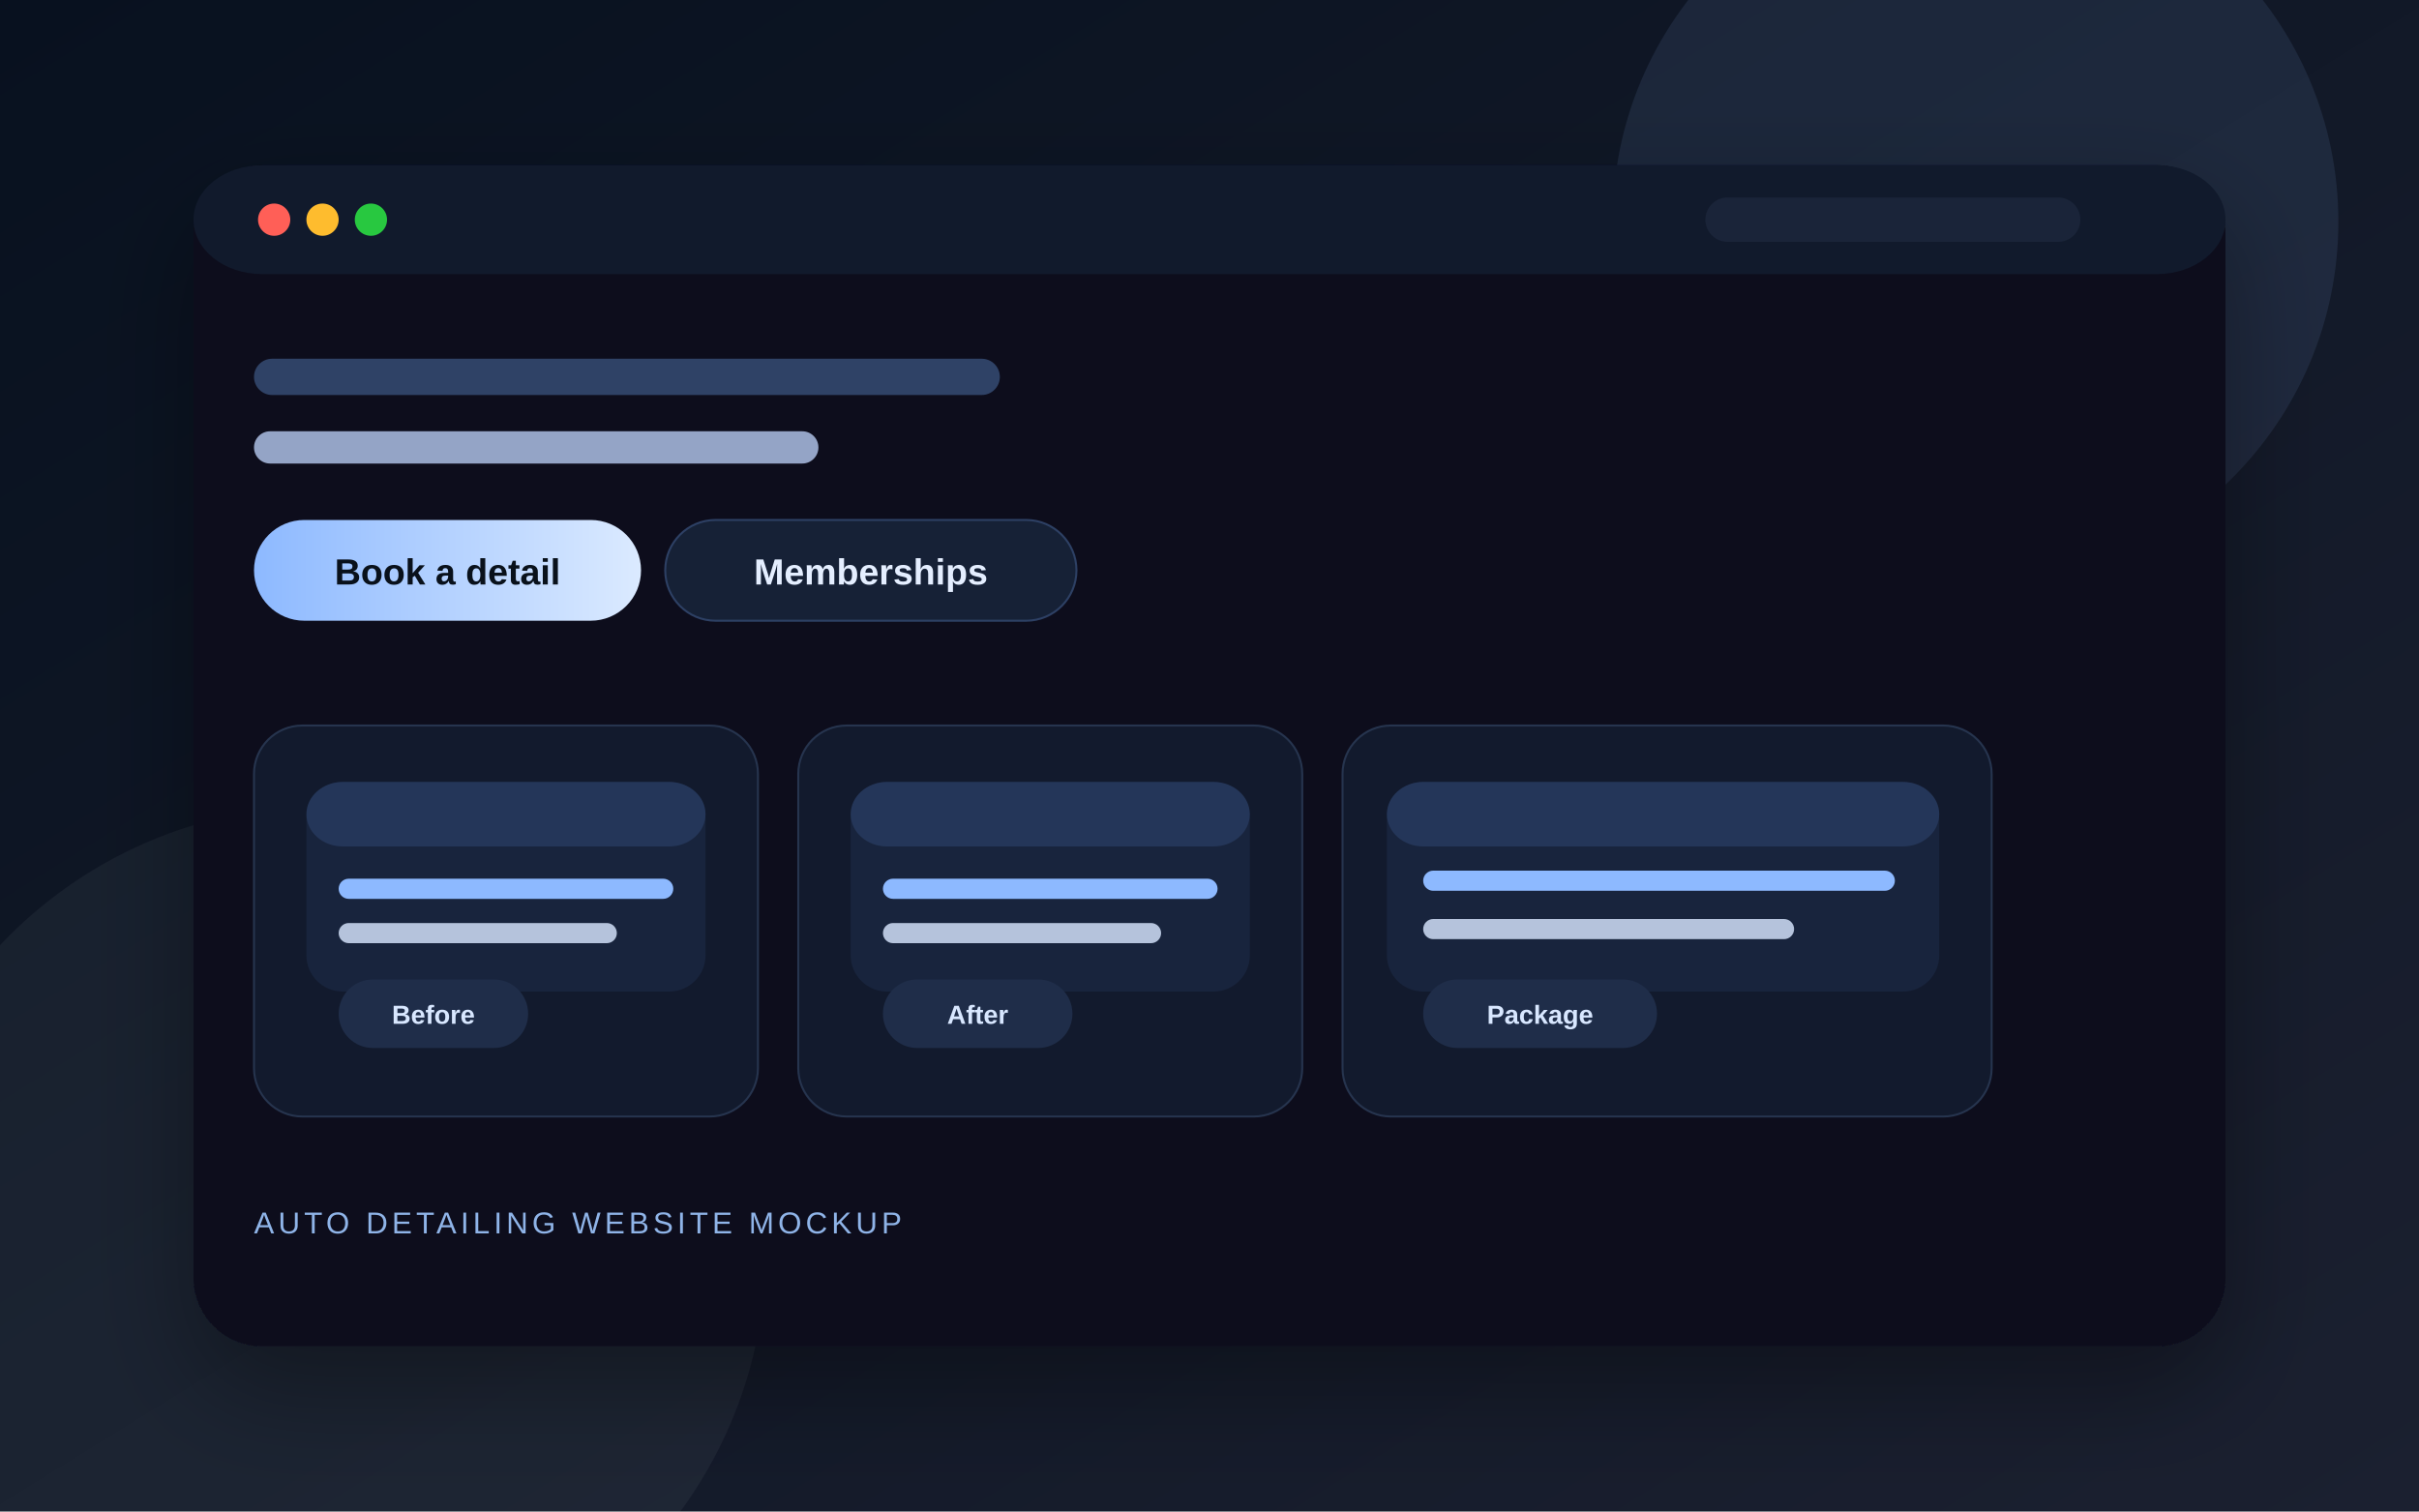
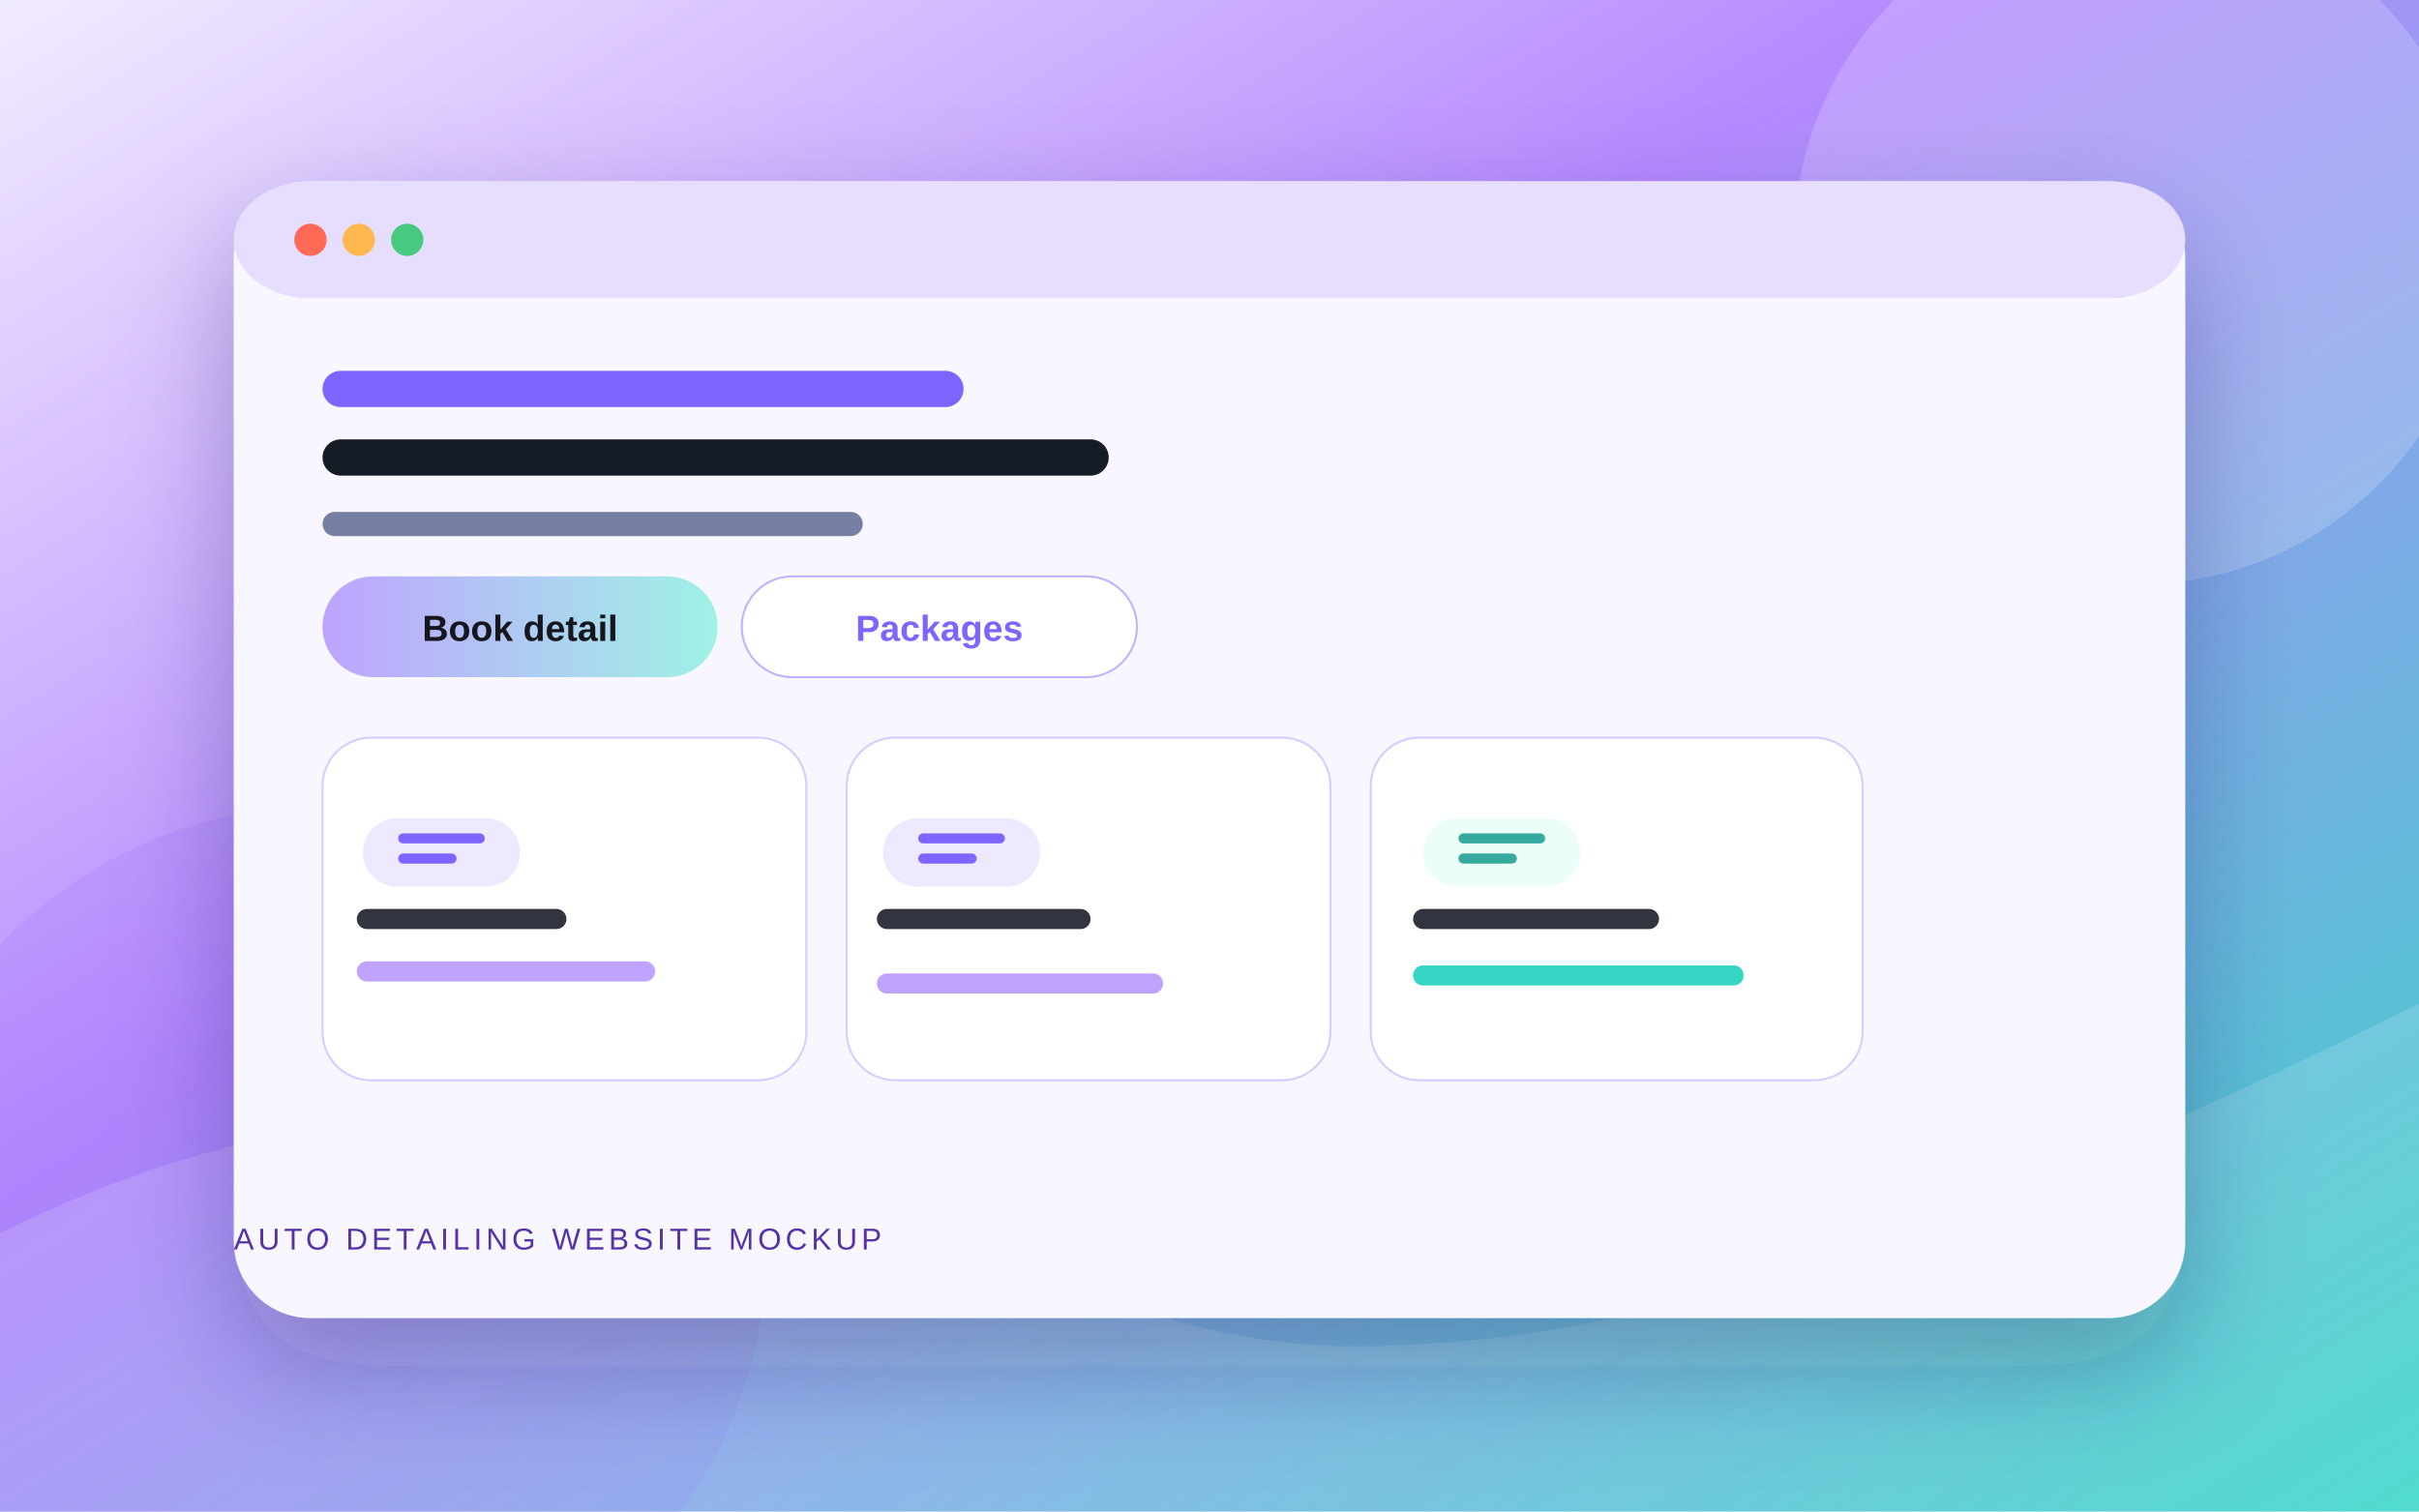
<svg xmlns="http://www.w3.org/2000/svg" viewBox="0 0 1200 750" role="img" aria-label="Auto detailing website mockup">
  <defs>
-     <linearGradient id="bg3" x1="0" y1="0" x2="1" y2="1">
-       <stop offset="0%" stop-color="#08111f" />
-       <stop offset="100%" stop-color="#1b2030" />
+     <linearGradient id="bg" x1="0" y1="0" x2="1" y2="1">
+       <stop offset="0%" stop-color="#f2ecff" />
+       <stop offset="40%" stop-color="#b589ff" />
+       <stop offset="100%" stop-color="#35d6c6" />
    </linearGradient>
-     <linearGradient id="accent3" x1="0" y1="0" x2="1" y2="0">
-       <stop offset="0%" stop-color="#8db9ff" />
-       <stop offset="100%" stop-color="#dbeaff" />
+     <linearGradient id="screen" x1="0" y1="0" x2="1" y2="1">
+       <stop offset="0%" stop-color="#12141e" />
+       <stop offset="100%" stop-color="#232a42" />
    </linearGradient>
-     <filter id="shadow3" x="-20%" y="-20%" width="140%" height="140%">
-       <feDropShadow dx="0" dy="22" stdDeviation="26" flood-color="#000" flood-opacity="0.35" />
+     <linearGradient id="cta" x1="0" y1="0" x2="1" y2="0">
+       <stop offset="0%" stop-color="#bfa3ff" />
+       <stop offset="100%" stop-color="#9ff2e5" />
+     </linearGradient>
+     <filter id="shadow" x="-25%" y="-25%" width="150%" height="150%">
+       <feDropShadow dx="0" dy="24" stdDeviation="28" flood-color="#27184a" flood-opacity="0.28" />
    </filter>
  </defs>
-   <rect width="1200" height="750" fill="url(#bg3)" />
-   <circle cx="980" cy="110" r="180" fill="#8db9ff" opacity="0.10" />
-   <circle cx="160" cy="620" r="220" fill="#f0f5ff" opacity="0.05" />
-   <rect x="96" y="82" width="1008" height="586" rx="34" fill="#0a101c" filter="url(#shadow3)" />
-   <rect x="96" y="82" width="1008" height="54" rx="34" fill="#111a2c" />
-   <circle cx="136" cy="109" r="8" fill="#ff5f57" />
-   <circle cx="160" cy="109" r="8" fill="#febc2e" />
-   <circle cx="184" cy="109" r="8" fill="#28c840" />
-   <rect x="846" y="98" width="186" height="22" rx="11" fill="#1a2439" />
-   <rect x="126" y="178" width="370" height="18" rx="9" fill="#2f4266" />
-   <rect x="126" y="214" width="280" height="16" rx="8" fill="#c2d7ff" opacity="0.75" />
-   <rect x="126" y="258" width="192" height="50" rx="25" fill="url(#accent3)" />
-   <rect x="330" y="258" width="204" height="50" rx="25" fill="#162136" stroke="#2d4064" />
-   <text x="222" y="290" font-family="Arial, sans-serif" font-size="18" fill="#09111b" font-weight="700" text-anchor="middle">Book a detail</text>
-   <text x="432" y="290" font-family="Arial, sans-serif" font-size="18" fill="#e4eeff" font-weight="700" text-anchor="middle">Memberships</text>
-   <rect x="126" y="360" width="250" height="194" rx="24" fill="#121a2d" stroke="#26344e" />
-   <rect x="396" y="360" width="250" height="194" rx="24" fill="#121a2d" stroke="#26344e" />
-   <rect x="666" y="360" width="322" height="194" rx="24" fill="#121a2d" stroke="#26344e" />
-   <rect x="152" y="388" width="198" height="104" rx="18" fill="#18243d" />
-   <rect x="152" y="388" width="198" height="32" rx="18" fill="#243659" />
-   <rect x="168" y="436" width="166" height="10" rx="5" fill="#8db9ff" />
-   <rect x="168" y="458" width="138" height="10" rx="5" fill="#d8e7ff" opacity="0.82" />
-   <rect x="168" y="486" width="94" height="34" rx="17" fill="#1f2d49" />
-   <text x="215" y="508" font-family="Arial, sans-serif" font-size="13" fill="#d8e7ff" font-weight="700" text-anchor="middle">Before</text>
-   <rect x="422" y="388" width="198" height="104" rx="18" fill="#18243d" />
-   <rect x="422" y="388" width="198" height="32" rx="18" fill="#243659" />
-   <rect x="438" y="436" width="166" height="10" rx="5" fill="#8db9ff" />
-   <rect x="438" y="458" width="138" height="10" rx="5" fill="#d8e7ff" opacity="0.82" />
-   <rect x="438" y="486" width="94" height="34" rx="17" fill="#1f2d49" />
-   <text x="485" y="508" font-family="Arial, sans-serif" font-size="13" fill="#d8e7ff" font-weight="700" text-anchor="middle">After</text>
-   <rect x="688" y="388" width="274" height="104" rx="18" fill="#18243d" />
-   <rect x="688" y="388" width="274" height="32" rx="18" fill="#243659" />
-   <rect x="706" y="432" width="234" height="10" rx="5" fill="#8db9ff" />
-   <rect x="706" y="456" width="184" height="10" rx="5" fill="#d8e7ff" opacity="0.82" />
-   <rect x="706" y="486" width="116" height="34" rx="17" fill="#1f2d49" />
-   <text x="764" y="508" font-family="Arial, sans-serif" font-size="13" fill="#d8e7ff" font-weight="700" text-anchor="middle">Package</text>
-   <text x="126" y="612" font-family="Arial, sans-serif" font-size="15" fill="#8fb4e8" letter-spacing="2">AUTO DETAILING WEBSITE MOCKUP</text>
+   <rect width="1200" height="750" fill="url(#bg)" />
+   <circle cx="1060" cy="120" r="170" fill="#fff" opacity="0.18" />
+   <circle cx="160" cy="620" r="220" fill="#7d58ef" opacity="0.12" />
+   <path d="M0 612c120-60 236-72 352-44s198 100 320 100 262-38 528-170v252H0Z" fill="#fff" opacity="0.14" />
+   <g filter="url(#shadow)">
+     <rect x="116" y="90" width="968" height="564" rx="38" fill="#f8f6ff" />
+     <rect x="116" y="90" width="968" height="58" rx="38" fill="#e6ddff" />
+     <circle cx="154" cy="119" r="8" fill="#ff6b57" />
+     <circle cx="178" cy="119" r="8" fill="#ffb84d" />
+     <circle cx="202" cy="119" r="8" fill="#47c97f" />
+     <rect x="160" y="184" width="318" height="18" rx="9" fill="#7f65ff" />
+     <rect x="160" y="218" width="390" height="18" rx="9" fill="#171b28" />
+     <rect x="160" y="254" width="268" height="12" rx="6" fill="#7580a4" />
+     <rect x="160" y="286" width="196" height="50" rx="25" fill="url(#cta)" />
+     <text x="258" y="318" font-family="Arial, sans-serif" font-size="18" font-weight="700" fill="#14161f" text-anchor="middle">Book detail</text>
+     <rect x="368" y="286" width="196" height="50" rx="25" fill="#fff" stroke="#c2b1ff" />
+     <text x="466" y="318" font-family="Arial, sans-serif" font-size="18" font-weight="700" fill="#7f65ff" text-anchor="middle">Packages</text>
+     <rect x="160" y="366" width="240" height="170" rx="24" fill="#fff" stroke="#d8cbff" />
+     <rect x="420" y="366" width="240" height="170" rx="24" fill="#fff" stroke="#d8cbff" />
+     <rect x="680" y="366" width="244" height="170" rx="24" fill="#fff" stroke="#d8cbff" />
+     <path d="M182 482h138" stroke="#bfa3ff" stroke-width="10" stroke-linecap="round" />
+     <path d="M182 456h94" stroke="#171b28" stroke-width="10" stroke-linecap="round" opacity="0.88" />
+     <rect x="180" y="406" width="78" height="34" rx="17" fill="#efe9ff" />
+     <path d="M200 416h38" stroke="#7f65ff" stroke-width="5" stroke-linecap="round" />
+     <path d="M200 426h24" stroke="#7f65ff" stroke-width="5" stroke-linecap="round" />
+     <path d="M440 488h132" stroke="#bfa3ff" stroke-width="10" stroke-linecap="round" />
+     <path d="M440 456h96" stroke="#171b28" stroke-width="10" stroke-linecap="round" opacity="0.88" />
+     <rect x="438" y="406" width="78" height="34" rx="17" fill="#efe9ff" />
+     <path d="M458 416h38" stroke="#7f65ff" stroke-width="5" stroke-linecap="round" />
+     <path d="M458 426h24" stroke="#7f65ff" stroke-width="5" stroke-linecap="round" />
+     <path d="M706 484h154" stroke="#35d6c6" stroke-width="10" stroke-linecap="round" />
+     <path d="M706 456h112" stroke="#171b28" stroke-width="10" stroke-linecap="round" opacity="0.88" />
+     <rect x="706" y="406" width="78" height="34" rx="17" fill="#ebfff8" />
+     <path d="M726 416h38" stroke="#35a99d" stroke-width="5" stroke-linecap="round" />
+     <path d="M726 426h24" stroke="#35a99d" stroke-width="5" stroke-linecap="round" />
+   </g>
+   <text x="116" y="620" font-family="Arial, sans-serif" font-size="15" letter-spacing="2" fill="#5632a7">AUTO DETAILING WEBSITE MOCKUP</text>
</svg>
